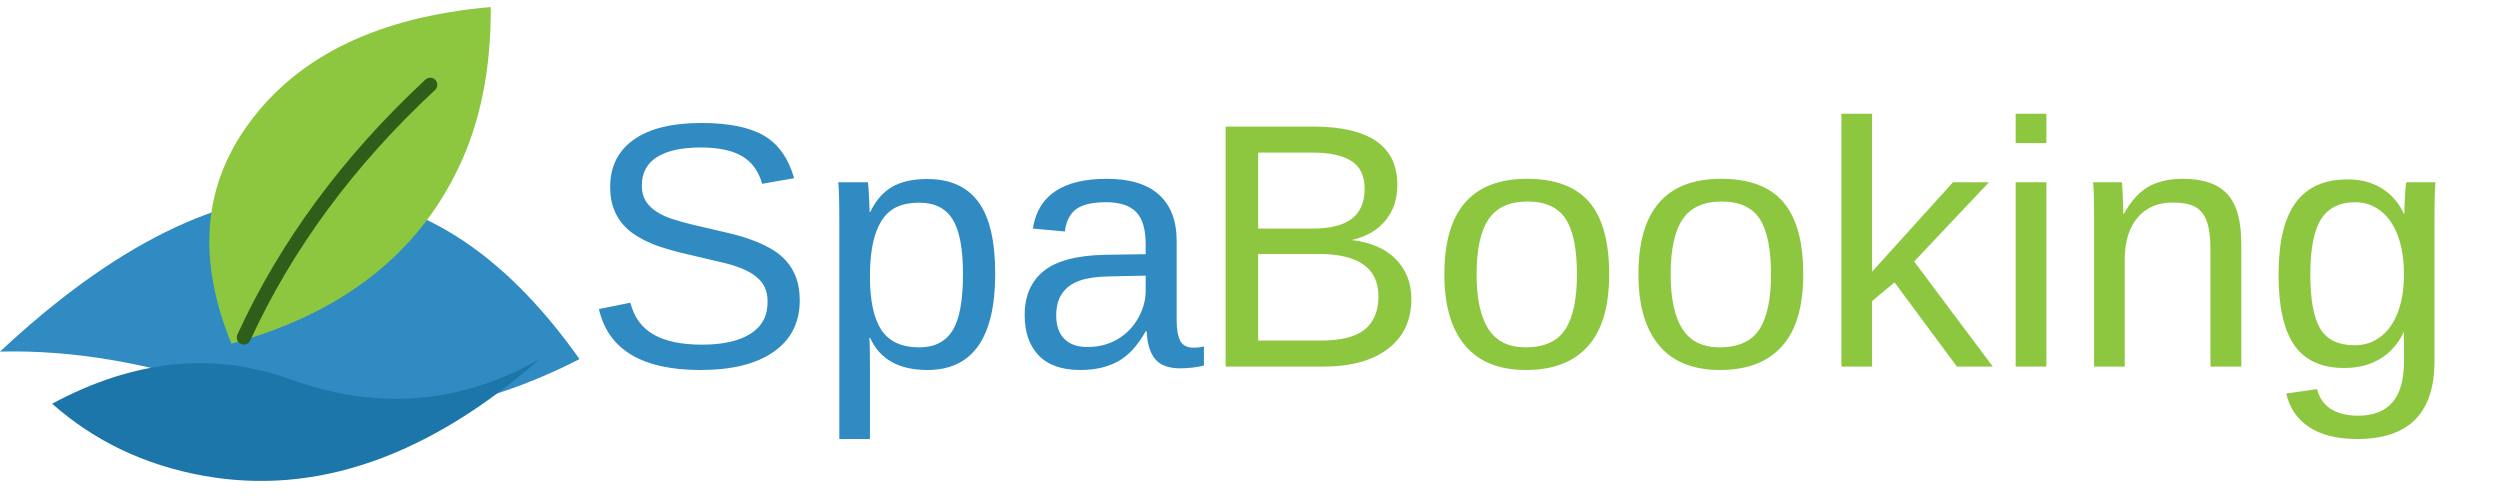
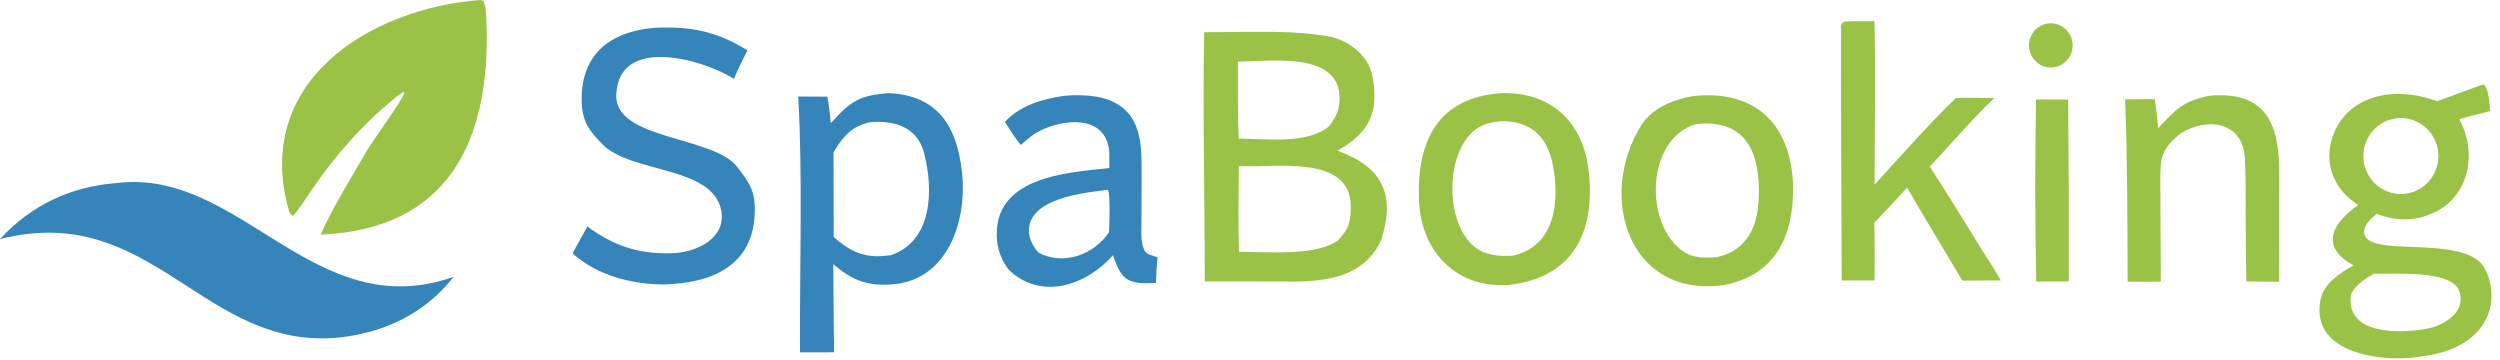
- <svg xmlns="http://www.w3.org/2000/svg" width="566" height="113" viewBox="0 0 566 113" fill="none" role="img" aria-label="SpaBooking">
-   <path d="M0 79.6C25.8 55.5 49.8 43.6 72 43.9c22.1.4 41.8 12.8 59.2 37.4-26.9 13.8-53.2 16.2-78.8 7.3C34.1 82.2 16.6 79.2 0 79.6Z" fill="#2F8BC1" />
-   <path d="M11.8 91.4c18.6-10 36.6-11.8 54-5.5 19.7 7.1 38.5 5.6 56.4-4.6-25.4 22.2-50.8 31-76.2 26.4-13.2-2.4-24.6-7.8-34.2-16.3Z" fill="#1D76A9" />
-   <path d="M111.1 1.6c-25.3 2.2-43.6 11-54.8 26.4-10.4 14.2-11.7 30.8-3.9 49.8 24.9-6.8 42-20.1 51.4-39.8 5-10.4 7.4-22.6 7.3-36.4Z" fill="#8DC63F" />
-   <path d="M55.2 76.4c9.6-20.9 23.7-40 42.2-57.2" stroke="#2F5E1A" stroke-width="3.2" stroke-linecap="round" />
-   <text x="132" y="83" font-family="Avenir Next, Helvetica Neue, Arial, sans-serif" font-size="79" font-weight="300" fill="#2F8BC1">Spa</text>
-   <text x="271" y="83" font-family="Avenir Next, Helvetica Neue, Arial, sans-serif" font-size="79" font-weight="300" fill="#8DC63F">Booking</text>
+ <svg xmlns="http://www.w3.org/2000/svg" width="271" height="39" viewBox="0 0 271 39" fill="none">
+   <path d="M52.025 0.001C52.136 -0.009 52.283 0.058 52.394 0.098C52.672 0.636 52.715 1.774 52.737 2.397C53.198 15.309 48.591 24.849 34.75 25.438C36.091 22.433 38.067 19.292 39.695 16.454C40.378 15.263 43.645 10.845 43.838 10.055L43.704 9.984L43.182 10.334C39.516 13.206 36.364 16.812 33.733 20.66C33.422 21.115 32.033 23.273 31.717 23.405C31.545 23.289 31.396 23.114 31.338 22.91C27.32 8.903 39.992 0.935 52.025 0.001Z" fill="#99C246" />
+   <path d="M12.672 19.84C26.084 18.206 34.051 35.346 49.163 30.011C49.132 30.052 49.1 30.093 49.069 30.133C45.96 34.039 41.65 36.041 36.802 36.582C22.033 38.08 16.513 21.709 0 25.918C3.392 22.209 7.729 20.207 12.672 19.84Z" fill="#3585BA" />
+   <path d="M70.963 3.011C74.905 2.843 77.654 3.38 81.028 5.458C80.453 6.557 80.04 7.415 79.555 8.557C76.595 6.593 67.071 3.64 66.8 10.282C66.6 15.171 77.32 14.728 79.901 18.078C81.058 19.579 81.844 20.545 81.82 22.701C81.833 28.944 76.952 30.726 71.856 30.837C68.408 30.803 64.679 29.837 62.064 27.464L63.667 24.55C66.634 26.724 69.371 27.592 73.02 27.439C75.535 27.333 78.717 25.816 78.188 22.86C77.31 17.958 68.414 18.821 65.298 15.635C64.002 14.309 63.221 13.357 63.072 11.409C62.764 5.954 66.079 3.426 70.963 3.011Z" fill="#3585BA" />
+   <path d="M199.96 2.337C200.991 2.28 202.148 2.299 203.19 2.294C203.34 7.955 203.199 14.316 203.205 20.026C205.599 17.393 209.539 12.972 212.027 10.623C213.386 10.565 214.826 10.617 216.19 10.643C214.452 12.162 211.042 16.116 209.186 18.056C211.117 20.998 213.069 24.261 214.951 27.262C215.639 28.323 216.266 29.29 216.886 30.399L212.712 30.415C210.754 27.079 208.626 23.63 206.729 20.337C205.559 21.624 204.371 22.896 203.167 24.152C203.243 26.177 203.205 28.367 203.207 30.405L199.639 30.403L199.555 8.815C199.555 6.97 199.558 5.124 199.571 3.279C199.573 2.73 199.488 2.618 199.96 2.337Z" fill="#99C246" />
+   <path d="M220.708 10.782L224.191 10.794C224.25 17.363 224.269 23.933 224.248 30.503L220.726 30.524C220.59 24.305 220.587 17.005 220.708 10.782Z" fill="#99C246" />
+   <path d="M221.574 2.643C222.392 2.371 223.289 2.571 223.92 3.164C224.551 3.757 224.814 4.65 224.608 5.496C224.402 6.342 223.758 7.007 222.926 7.234C221.688 7.573 220.408 6.851 220.041 5.606C219.674 4.361 220.353 3.047 221.574 2.643Z" fill="#99C246" />
+   <path d="M239.464 10.387C239.843 10.347 240.223 10.326 240.604 10.324C246.072 10.286 247.086 14.179 247.071 18.798C247.059 22.701 247.064 26.637 247.061 30.54L243.51 30.513C243.451 27.807 243.424 25.1 243.432 22.393C243.431 20.626 243.433 18.935 243.344 17.169C243.141 13.169 239.26 12.664 236.392 14.454C234.26 16.177 234.161 17.067 234.178 19.675C234.205 23.286 234.213 26.908 234.232 30.52C233.05 30.555 231.822 30.533 230.636 30.528C230.607 23.847 230.622 17.447 230.361 10.765L233.572 10.745C233.74 11.868 233.869 12.765 233.935 13.896C235.842 11.877 236.665 10.937 239.464 10.387Z" fill="#99C246" />
+   <path d="M96.406 10.094C101.676 10.365 103.742 13.718 104.281 18.673C104.854 23.935 102.754 30.353 96.746 30.824C94.048 31.035 92.371 30.395 90.33 28.636L90.37 34.573L90.417 38.188L86.717 38.195C86.674 29.536 87.023 18.932 86.526 10.463L89.69 10.479C89.876 11.485 89.96 12.331 90.058 13.352C92.203 10.968 93.167 10.313 96.406 10.094ZM100.17 16.588C99.429 13.729 96.884 13.004 94.233 13.255C92.389 13.715 91.456 14.676 90.509 16.264C90.454 16.353 90.402 16.445 90.353 16.538L90.371 25.682C91.857 27.038 93.388 27.876 95.471 27.766C95.84 27.743 96.209 27.71 96.576 27.665C101.092 26.115 101.21 20.603 100.17 16.588Z" fill="#3585BA" />
+   <path d="M115.244 10.405C116.552 10.251 118.58 10.297 119.833 10.708C123.905 12.042 123.754 15.749 123.751 19.212L123.737 24.139C123.731 25.078 123.63 26.335 124.086 27.191C124.297 27.585 125.053 27.752 125.482 27.882C125.384 28.826 125.345 29.728 125.302 30.676C122.385 30.805 121.595 30.526 120.65 27.667L120.605 27.717C117.711 30.93 112.935 32.586 109.412 29.305C108.688 28.497 108.176 27.174 108.079 26.103C107.455 19.145 115.629 18.712 120.253 18.217C120.256 17.877 120.242 17.456 120.253 17.13C120.399 12.696 116.104 12.693 113.104 14.001C112.037 14.466 111.536 14.962 110.647 15.714C110.014 14.934 109.471 14.058 108.924 13.212C110.611 11.437 112.919 10.742 115.244 10.405ZM120.054 20.582C117.834 20.857 111.351 21.413 111.532 25.161C111.566 25.883 112.057 26.873 112.582 27.388C115.25 28.825 118.619 27.613 120.224 25.157C120.244 24.512 120.386 20.951 120.097 20.606L120.054 20.582Z" fill="#3585BA" />
+   <path d="M130.533 3.493C135.034 3.509 139.937 3.181 144.329 3.998C146.43 4.537 148.375 6.113 148.782 8.312C149.507 12.243 148.379 14.417 144.977 16.337C149.765 18.08 151.305 20.928 149.751 25.92C149.425 26.716 148.947 27.441 148.345 28.05C145.535 30.895 140.979 30.508 137.307 30.508L130.593 30.503C130.605 21.563 130.357 12.375 130.533 3.493ZM146.427 22.351C146.362 16.636 138.009 18.243 134.286 18.003C134.267 20.968 134.201 24.348 134.314 27.294C137.316 27.283 142.86 27.823 145.13 25.971C146.219 24.78 146.445 23.96 146.427 22.351ZM145.191 10.268C144.832 5.591 137.65 6.656 134.191 6.682C134.206 9.309 134.144 12.437 134.287 15.024C137.415 15.052 141.626 15.637 144.033 13.729C144.893 12.643 145.302 11.718 145.191 10.268Z" fill="#99C246" />
+   <path d="M162.717 10.101C168.141 9.919 171.653 13.264 172.223 18.611C172.941 25.334 170.427 30.062 163.611 30.882L163.564 30.886C157.927 31.286 154.064 27.361 153.822 21.757C153.543 15.275 155.9 10.562 162.717 10.101ZM162.517 13.146C161.551 13.27 160.707 13.455 159.89 14.089C156.632 16.618 156.64 24.119 159.793 26.714C161.004 27.709 162.481 27.806 163.996 27.716C168.611 26.689 169.094 21.795 168.315 17.829C167.691 14.648 165.742 13.015 162.517 13.146Z" fill="#99C246" />
+   <path d="M183.762 10.389C191.048 9.708 194.686 14.397 194.346 21.465C194.106 26.478 191.818 29.963 186.828 30.907L186.792 30.912C176.569 32.291 173.08 21.321 177.926 13.556C179.093 11.685 181.63 10.667 183.762 10.389ZM190.644 21.532C190.839 16.677 189.404 12.876 183.864 13.444C178.385 15.022 178.173 24.441 182.553 27.318C183.587 27.997 184.998 27.981 186.194 27.862C189.385 27.106 190.522 24.573 190.644 21.532Z" fill="#99C246" />
+   <path d="M269.257 9.177C269.812 9.696 269.85 11.244 269.927 12.038C268.728 12.365 267.817 12.526 266.571 12.929C266.663 13.094 266.751 13.262 266.833 13.434C267.701 15.235 267.862 17.411 267.21 19.308C266.66 20.935 265.481 22.267 263.943 22.997C261.798 24.037 259.806 23.976 257.617 23.19C257.286 23.487 256.9 23.807 256.633 24.163C256.397 24.477 256.214 24.897 256.276 25.298C256.669 27.808 265.403 25.72 268.611 28.229C269.477 28.906 269.903 30.236 270.032 31.301C270.219 32.859 269.837 34.347 268.866 35.578C267.244 37.636 264.647 38.404 262.163 38.684C258.46 39.285 250.346 38.43 251.546 32.481C251.905 30.697 253.65 29.606 255.126 28.766C251.388 26.735 252.828 24.179 255.63 22.225C252.995 20.523 251.836 17.773 252.877 14.733C253.456 13.085 254.661 11.739 256.224 10.995C258.726 9.782 261.649 10.056 264.194 10.964C265.797 10.402 267.412 9.765 269.037 9.193L269.257 9.177ZM266.593 31.569C265.809 29.198 259.233 29.726 257.348 29.669C256.489 30.095 254.937 31.187 254.829 32.079C254.256 36.821 261.698 36.065 263.846 35.452C265.567 34.813 267.247 33.55 266.593 31.569ZM264.196 15.911C263.651 13.712 261.451 12.373 259.278 12.917C257.09 13.464 255.759 15.707 256.308 17.919C256.858 20.131 259.079 21.469 261.262 20.903C263.431 20.341 264.743 18.11 264.196 15.911Z" fill="#99C246" />
</svg>
